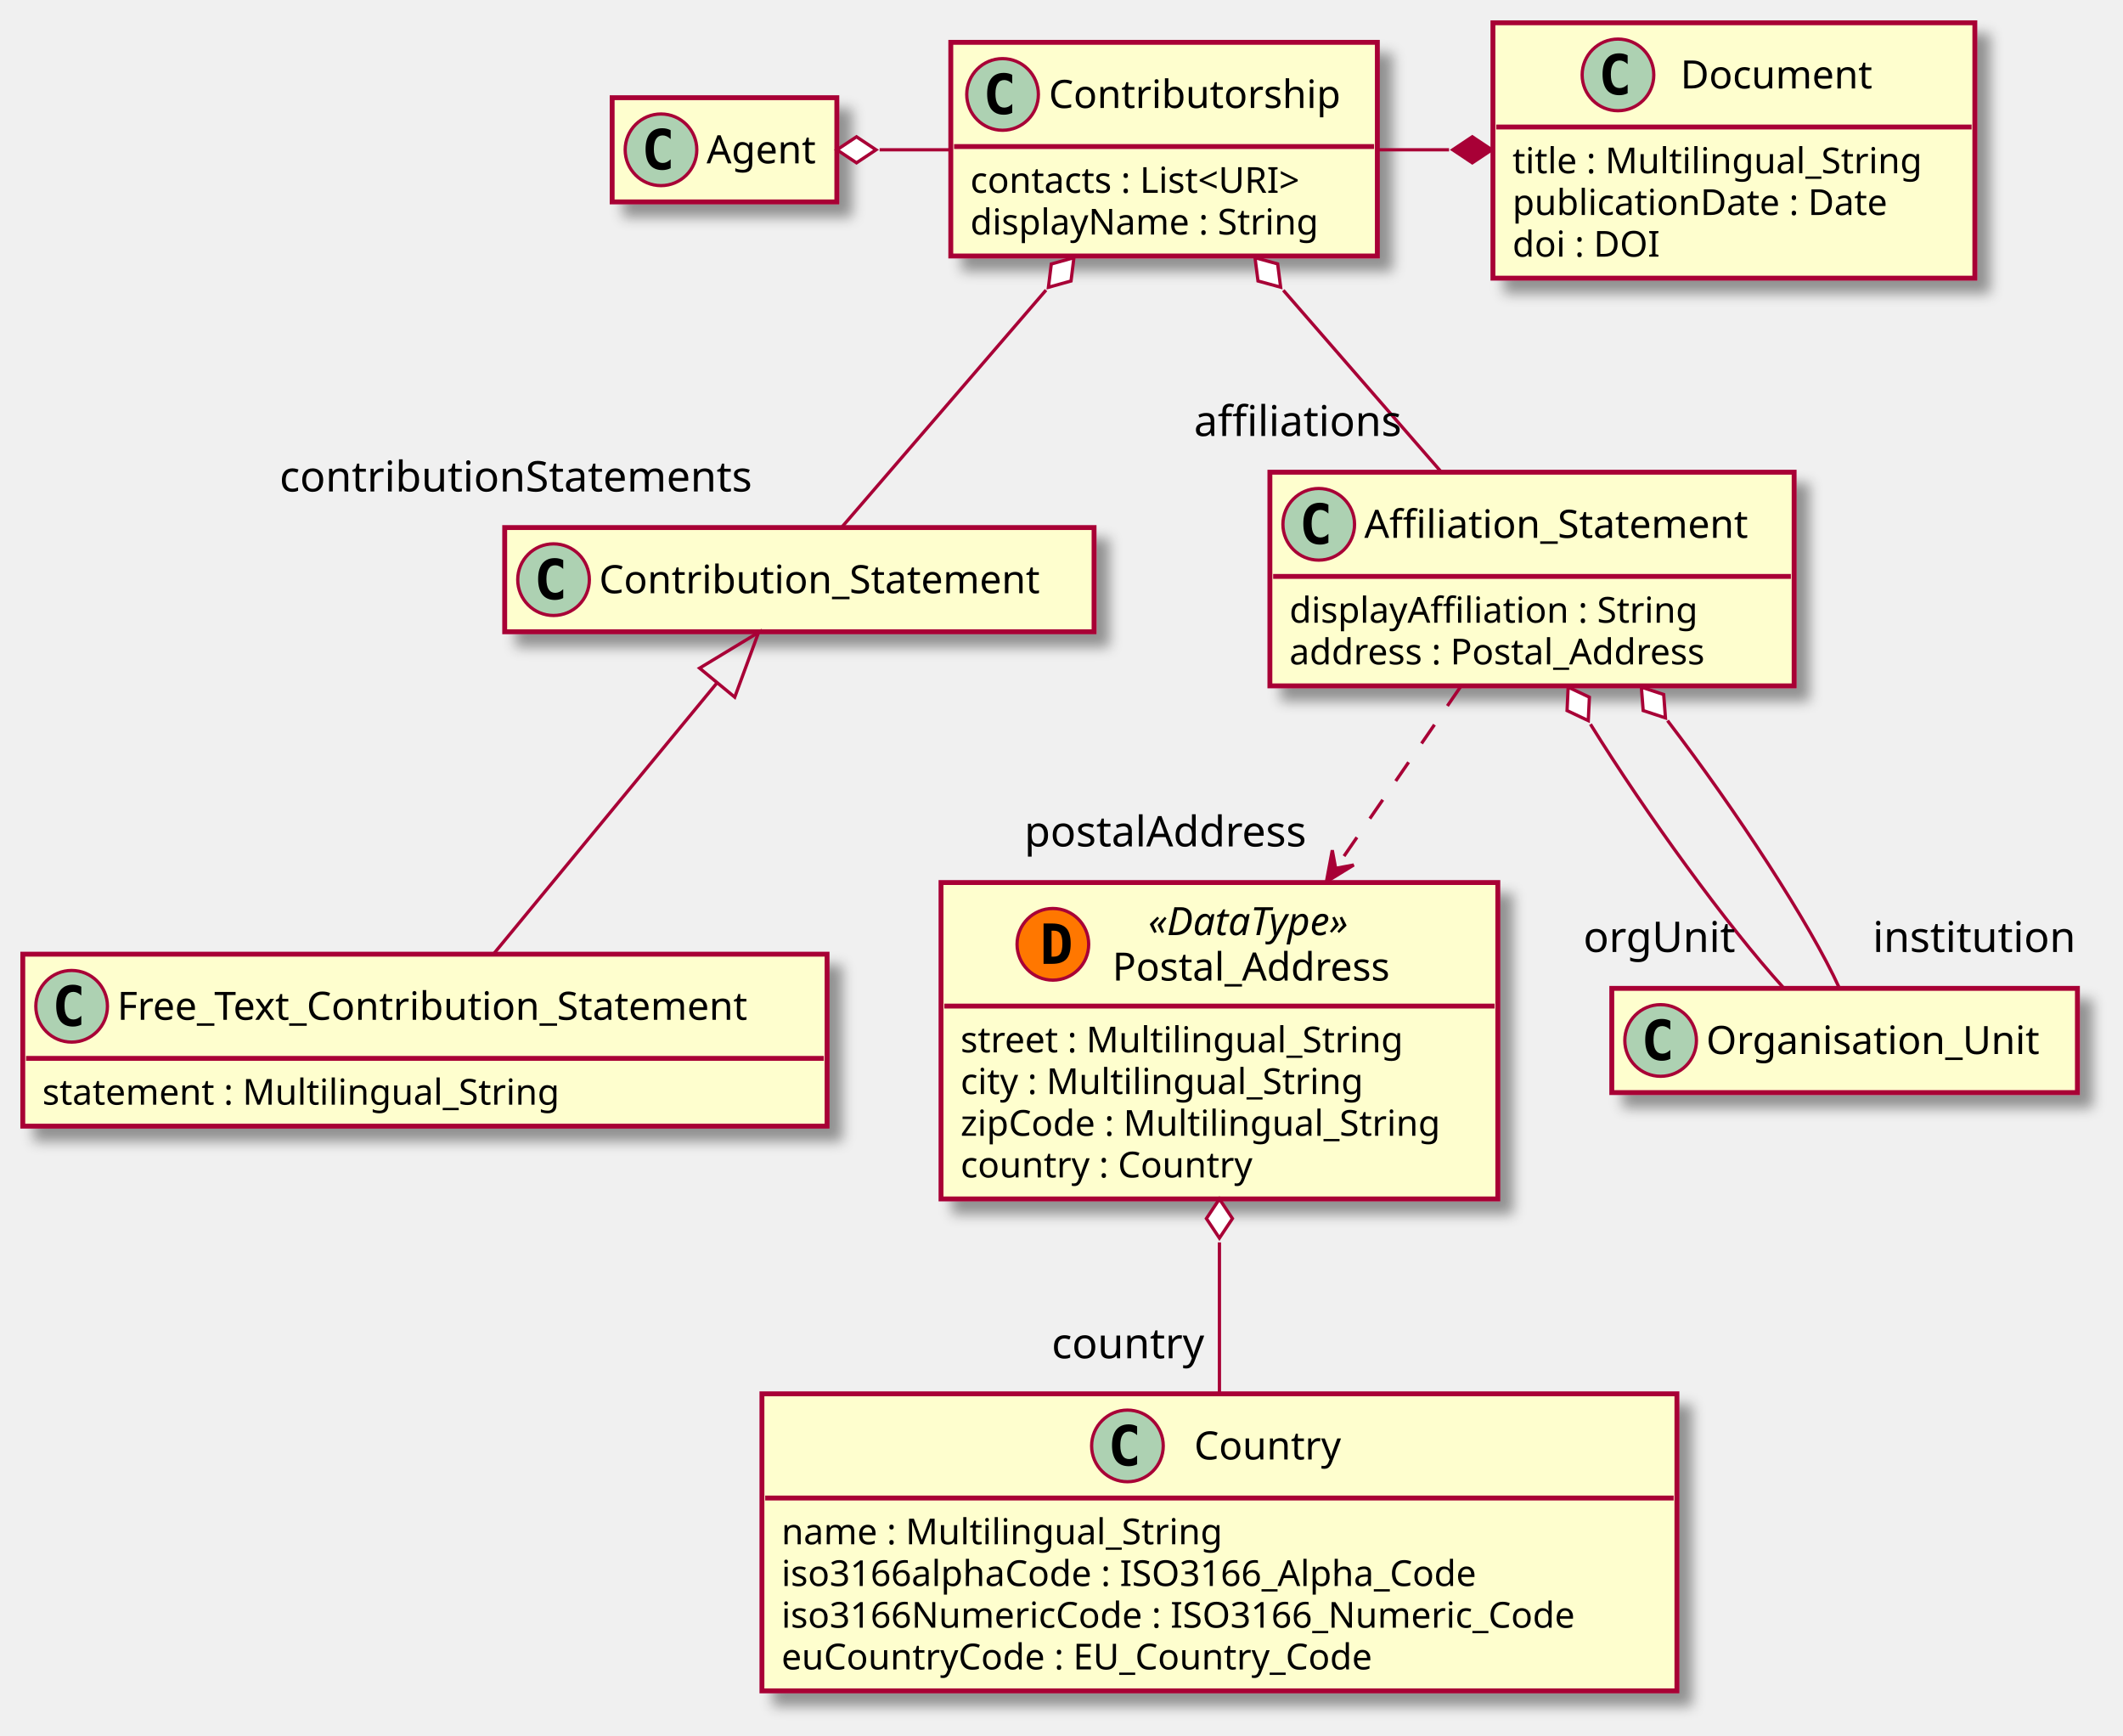
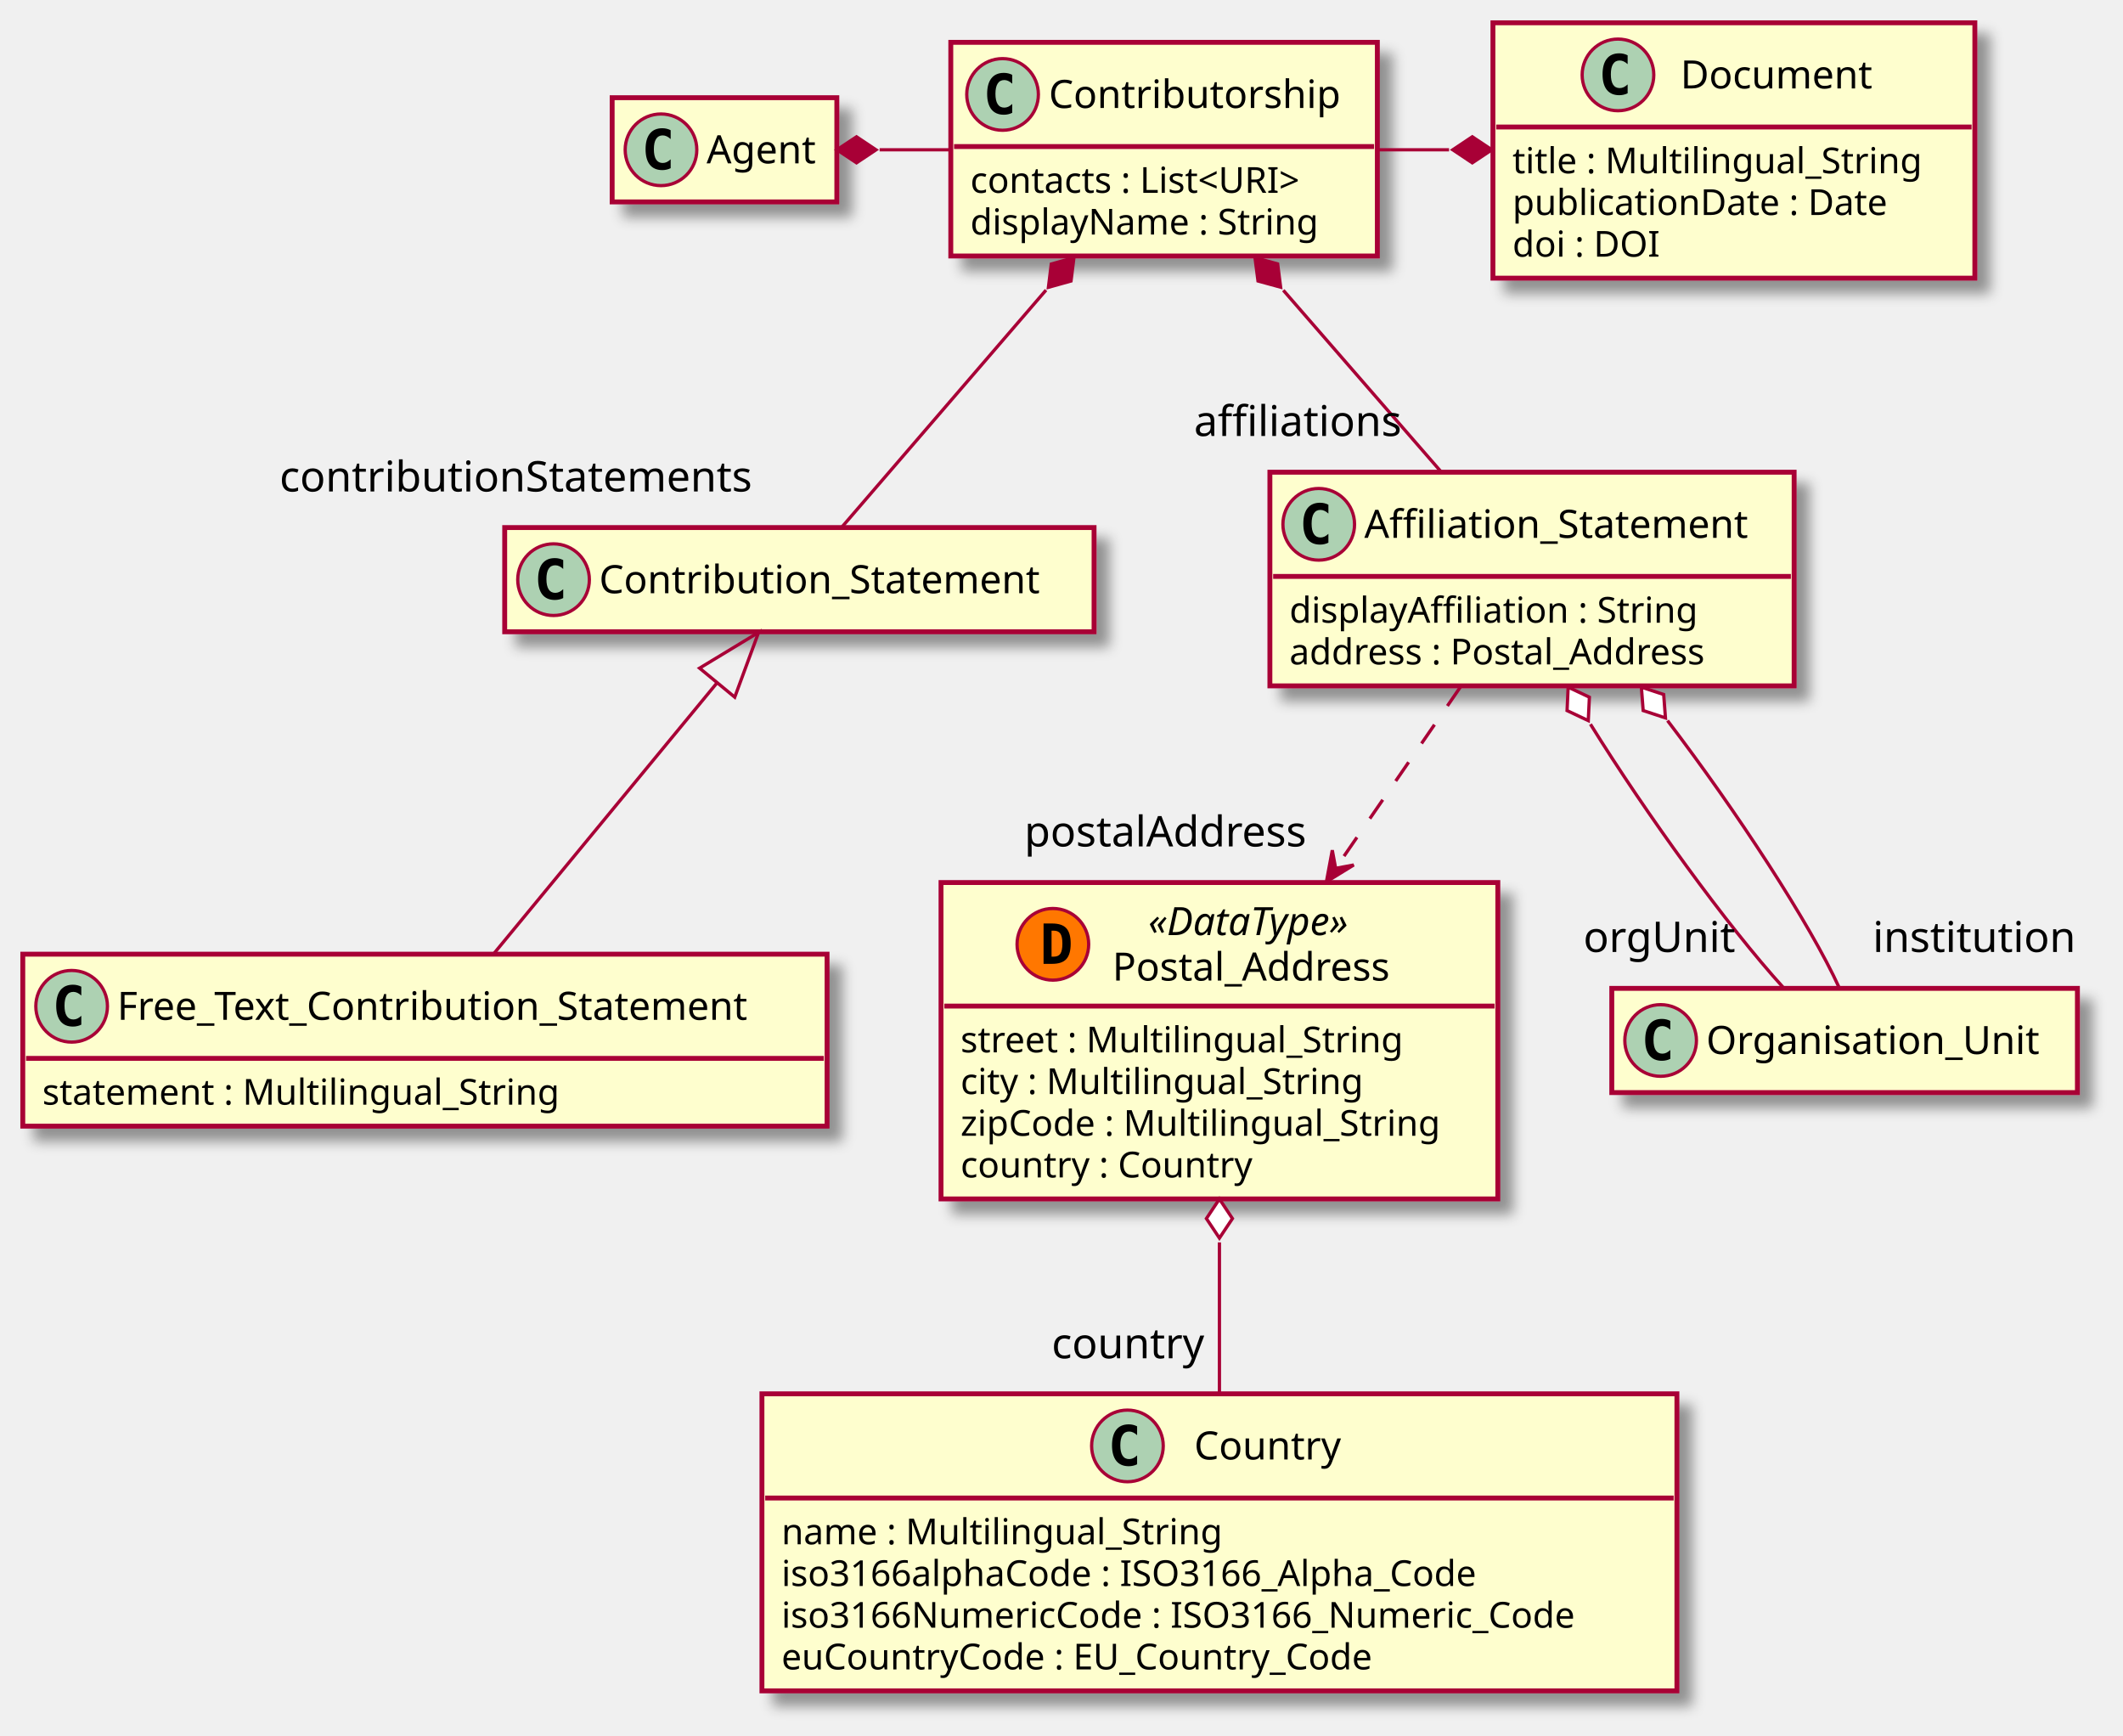
<svg xmlns="http://www.w3.org/2000/svg" contentScriptType="application/ecmascript" contentStyleType="text/css" height="533px" preserveAspectRatio="none" style="width:652px;height:533px;background:#FFFFFF;" version="1.1" viewBox="0 0 652 533" width="652px" zoomAndPan="magnify">
  <defs>
-     <filter height="300%" id="f5cob5208i1kr" width="300%" x="-1" y="-1">
+     <filter height="300%" id="f5tprdo1n3lc0" width="300%" x="-1" y="-1">
      <feGaussianBlur result="blurOut" stdDeviation="2.0" />
      <feColorMatrix in="blurOut" result="blurOut2" type="matrix" values="0 0 0 0 0 0 0 0 0 0 0 0 0 0 0 0 0 0 .4 0" />
      <feOffset dx="4.0" dy="4.0" in="blurOut2" result="blurOut3" />
      <feBlend in="SourceGraphic" in2="blurOut3" mode="normal" />
    </filter>
  </defs>
  <g>
-     <rect codeLine="7" fill="#FEFECE" filter="url(#f5cob5208i1kr)" height="78.414" id="Document" style="stroke:#A80036;stroke-width:1.5;" width="148" x="458.5" y="7" />
+     <rect codeLine="7" fill="#FEFECE" filter="url(#f5tprdo1n3lc0)" height="78.414" id="Document" style="stroke:#A80036;stroke-width:1.5;" width="148" x="458.5" y="7" />
    <ellipse cx="496.9" cy="23" fill="#ADD1B2" rx="11" ry="11" style="stroke:#A80036;stroke-width:1.0;" />
    <path d="M499.869,28.641 Q499.291,28.938 498.65,29.078 Q498.009,29.234 497.306,29.234 Q494.806,29.234 493.478,27.594 Q492.166,25.938 492.166,22.812 Q492.166,19.688 493.478,18.031 Q494.806,16.375 497.306,16.375 Q498.009,16.375 498.65,16.531 Q499.306,16.688 499.869,16.984 L499.869,19.703 Q499.244,19.125 498.65,18.859 Q498.056,18.578 497.431,18.578 Q496.087,18.578 495.4,19.656 Q494.712,20.719 494.712,22.812 Q494.712,24.906 495.4,25.984 Q496.087,27.047 497.431,27.047 Q498.056,27.047 498.65,26.781 Q499.244,26.5 499.869,25.922 L499.869,28.641 Z " fill="#000000" />
    <text fill="#000000" font-family="sans-serif" font-size="12" lengthAdjust="spacing" textLength="64" x="516.1" y="27.154">Document</text>
    <line style="stroke:#A80036;stroke-width:1.5;" x1="459.5" x2="605.5" y1="39" y2="39" />
    <text fill="#000000" font-family="sans-serif" font-size="11" lengthAdjust="spacing" textLength="136" x="464.5" y="53.21">title : Multilingual_String</text>
    <text fill="#000000" font-family="sans-serif" font-size="11" lengthAdjust="spacing" textLength="125" x="464.5" y="66.015">publicationDate : Date</text>
    <text fill="#000000" font-family="sans-serif" font-size="11" lengthAdjust="spacing" textLength="49" x="464.5" y="78.82">doi : DOI</text>
-     <rect codeLine="38" fill="#FEFECE" filter="url(#f5cob5208i1kr)" height="65.609" id="Contributorship" style="stroke:#A80036;stroke-width:1.5;" width="131" x="292" y="13" />
+     <rect codeLine="38" fill="#FEFECE" filter="url(#f5tprdo1n3lc0)" height="65.609" id="Contributorship" style="stroke:#A80036;stroke-width:1.5;" width="131" x="292" y="13" />
    <ellipse cx="307.9" cy="29" fill="#ADD1B2" rx="11" ry="11" style="stroke:#A80036;stroke-width:1.0;" />
    <path d="M310.869,34.641 Q310.291,34.938 309.65,35.078 Q309.009,35.234 308.306,35.234 Q305.806,35.234 304.478,33.594 Q303.166,31.938 303.166,28.812 Q303.166,25.688 304.478,24.031 Q305.806,22.375 308.306,22.375 Q309.009,22.375 309.65,22.531 Q310.306,22.688 310.869,22.984 L310.869,25.703 Q310.244,25.125 309.65,24.859 Q309.056,24.578 308.431,24.578 Q307.087,24.578 306.4,25.656 Q305.712,26.719 305.712,28.812 Q305.712,30.906 306.4,31.984 Q307.087,33.047 308.431,33.047 Q309.056,33.047 309.65,32.781 Q310.244,32.5 310.869,31.922 L310.869,34.641 Z " fill="#000000" />
    <text fill="#000000" font-family="sans-serif" font-size="12" lengthAdjust="spacing" textLength="97" x="322.1" y="33.154">Contributorship</text>
    <line style="stroke:#A80036;stroke-width:1.5;" x1="293" x2="422" y1="45" y2="45" />
    <text fill="#000000" font-family="sans-serif" font-size="11" lengthAdjust="spacing" textLength="116" x="298" y="59.21">contacts : List&lt;URI&gt;</text>
    <text fill="#000000" font-family="sans-serif" font-size="11" lengthAdjust="spacing" textLength="119" x="298" y="72.015">displayName : String</text>
-     <rect codeLine="42" fill="#FEFECE" filter="url(#f5cob5208i1kr)" height="32" id="Contribution_Statement" style="stroke:#A80036;stroke-width:1.5;" width="181" x="155" y="162" />
+     <rect codeLine="42" fill="#FEFECE" filter="url(#f5tprdo1n3lc0)" height="32" id="Contribution_Statement" style="stroke:#A80036;stroke-width:1.5;" width="181" x="155" y="162" />
    <ellipse cx="170" cy="178" fill="#ADD1B2" rx="11" ry="11" style="stroke:#A80036;stroke-width:1.0;" />
    <path d="M172.969,183.641 Q172.391,183.938 171.75,184.078 Q171.109,184.234 170.406,184.234 Q167.906,184.234 166.578,182.594 Q165.266,180.938 165.266,177.812 Q165.266,174.688 166.578,173.031 Q167.906,171.375 170.406,171.375 Q171.109,171.375 171.75,171.531 Q172.406,171.688 172.969,171.984 L172.969,174.703 Q172.344,174.125 171.75,173.859 Q171.156,173.578 170.531,173.578 Q169.188,173.578 168.5,174.656 Q167.812,175.719 167.812,177.812 Q167.812,179.906 168.5,180.984 Q169.188,182.047 170.531,182.047 Q171.156,182.047 171.75,181.781 Q172.344,181.5 172.969,180.922 L172.969,183.641 Z " fill="#000000" />
    <text fill="#000000" font-family="sans-serif" font-size="12" lengthAdjust="spacing" textLength="149" x="184" y="182.154">Contribution_Statement</text>
-     <rect codeLine="44" fill="#FEFECE" filter="url(#f5cob5208i1kr)" height="52.805" id="Free_Text_Contribution_Statement" style="stroke:#A80036;stroke-width:1.5;" width="247" x="7" y="293" />
+     <rect codeLine="44" fill="#FEFECE" filter="url(#f5tprdo1n3lc0)" height="52.805" id="Free_Text_Contribution_Statement" style="stroke:#A80036;stroke-width:1.5;" width="247" x="7" y="293" />
    <ellipse cx="22" cy="309" fill="#ADD1B2" rx="11" ry="11" style="stroke:#A80036;stroke-width:1.0;" />
    <path d="M24.969,314.641 Q24.391,314.938 23.75,315.078 Q23.109,315.234 22.406,315.234 Q19.906,315.234 18.578,313.594 Q17.266,311.938 17.266,308.812 Q17.266,305.688 18.578,304.031 Q19.906,302.375 22.406,302.375 Q23.109,302.375 23.75,302.531 Q24.406,302.688 24.969,302.984 L24.969,305.703 Q24.344,305.125 23.75,304.859 Q23.156,304.578 22.531,304.578 Q21.188,304.578 20.5,305.656 Q19.812,306.719 19.812,308.812 Q19.812,310.906 20.5,311.984 Q21.188,313.047 22.531,313.047 Q23.156,313.047 23.75,312.781 Q24.344,312.5 24.969,311.922 L24.969,314.641 Z " fill="#000000" />
    <text fill="#000000" font-family="sans-serif" font-size="12" lengthAdjust="spacing" textLength="215" x="36" y="313.154">Free_Text_Contribution_Statement</text>
    <line style="stroke:#A80036;stroke-width:1.5;" x1="8" x2="253" y1="325" y2="325" />
    <text fill="#000000" font-family="sans-serif" font-size="11" lengthAdjust="spacing" textLength="173" x="13" y="339.21">statement : Multilingual_String</text>
-     <rect codeLine="47" fill="#FEFECE" filter="url(#f5cob5208i1kr)" height="65.609" id="Affiliation_Statement" style="stroke:#A80036;stroke-width:1.5;" width="161" x="390" y="145" />
+     <rect codeLine="47" fill="#FEFECE" filter="url(#f5tprdo1n3lc0)" height="65.609" id="Affiliation_Statement" style="stroke:#A80036;stroke-width:1.5;" width="161" x="390" y="145" />
    <ellipse cx="405" cy="161" fill="#ADD1B2" rx="11" ry="11" style="stroke:#A80036;stroke-width:1.0;" />
    <path d="M407.969,166.641 Q407.391,166.938 406.75,167.078 Q406.109,167.234 405.406,167.234 Q402.906,167.234 401.578,165.594 Q400.266,163.938 400.266,160.812 Q400.266,157.688 401.578,156.031 Q402.906,154.375 405.406,154.375 Q406.109,154.375 406.75,154.531 Q407.406,154.688 407.969,154.984 L407.969,157.703 Q407.344,157.125 406.75,156.859 Q406.156,156.578 405.531,156.578 Q404.188,156.578 403.5,157.656 Q402.812,158.719 402.812,160.812 Q402.812,162.906 403.5,163.984 Q404.188,165.047 405.531,165.047 Q406.156,165.047 406.75,164.781 Q407.344,164.5 407.969,163.922 L407.969,166.641 Z " fill="#000000" />
    <text fill="#000000" font-family="sans-serif" font-size="12" lengthAdjust="spacing" textLength="129" x="419" y="165.154">Affiliation_Statement</text>
    <line style="stroke:#A80036;stroke-width:1.5;" x1="391" x2="550" y1="177" y2="177" />
    <text fill="#000000" font-family="sans-serif" font-size="11" lengthAdjust="spacing" textLength="138" x="396" y="191.21">displayAffiliation : String</text>
    <text fill="#000000" font-family="sans-serif" font-size="11" lengthAdjust="spacing" textLength="147" x="396" y="204.015">address : Postal_Address</text>
-     <rect codeLine="51" fill="#FEFECE" filter="url(#f5cob5208i1kr)" height="97.156" id="Postal_Address" style="stroke:#A80036;stroke-width:1.5;" width="171" x="289" y="271" />
+     <rect codeLine="51" fill="#FEFECE" filter="url(#f5tprdo1n3lc0)" height="97.156" id="Postal_Address" style="stroke:#A80036;stroke-width:1.5;" width="171" x="289" y="271" />
    <ellipse cx="323.35" cy="289.969" fill="#FF7700" rx="11" ry="11" style="stroke:#A80036;stroke-width:1.0;" />
    <path d="M322.944,285.781 L322.944,293.766 L323.6,293.766 Q325.038,293.766 325.647,292.859 Q326.272,291.938 326.272,289.766 Q326.272,287.594 325.647,286.688 Q325.038,285.781 323.6,285.781 L322.944,285.781 Z M320.491,283.578 L323.116,283.578 Q326.147,283.578 327.475,285.031 Q328.819,286.469 328.819,289.766 Q328.819,293.062 327.475,294.516 Q326.147,295.969 323.116,295.969 L320.491,295.969 L320.491,283.578 Z " fill="#000000" />
    <text fill="#000000" font-family="sans-serif" font-size="12" font-style="italic" lengthAdjust="spacing" textLength="74" x="352.65" y="287.139">«DataType»</text>
    <text fill="#000000" font-family="sans-serif" font-size="12" lengthAdjust="spacing" textLength="96" x="341.65" y="301.107">Postal_Address</text>
    <line style="stroke:#A80036;stroke-width:1.5;" x1="290" x2="459" y1="308.938" y2="308.938" />
    <text fill="#000000" font-family="sans-serif" font-size="11" lengthAdjust="spacing" textLength="149" x="295" y="323.148">street : Multilingual_String</text>
    <text fill="#000000" font-family="sans-serif" font-size="11" lengthAdjust="spacing" textLength="134" x="295" y="335.953">city : Multilingual_String</text>
    <text fill="#000000" font-family="sans-serif" font-size="11" lengthAdjust="spacing" textLength="159" x="295" y="348.757">zipCode : Multilingual_String</text>
    <text fill="#000000" font-family="sans-serif" font-size="11" lengthAdjust="spacing" textLength="98" x="295" y="361.562">country : Country</text>
-     <rect codeLine="57" fill="#FEFECE" filter="url(#f5cob5208i1kr)" height="91.219" id="Country" style="stroke:#A80036;stroke-width:1.5;" width="281" x="234" y="428" />
+     <rect codeLine="57" fill="#FEFECE" filter="url(#f5tprdo1n3lc0)" height="91.219" id="Country" style="stroke:#A80036;stroke-width:1.5;" width="281" x="234" y="428" />
    <ellipse cx="346.25" cy="444" fill="#ADD1B2" rx="11" ry="11" style="stroke:#A80036;stroke-width:1.0;" />
    <path d="M349.219,449.641 Q348.641,449.938 348,450.078 Q347.359,450.234 346.656,450.234 Q344.156,450.234 342.828,448.594 Q341.516,446.938 341.516,443.812 Q341.516,440.688 342.828,439.031 Q344.156,437.375 346.656,437.375 Q347.359,437.375 348,437.531 Q348.656,437.688 349.219,437.984 L349.219,440.703 Q348.594,440.125 348,439.859 Q347.406,439.578 346.781,439.578 Q345.438,439.578 344.75,440.656 Q344.062,441.719 344.062,443.812 Q344.062,445.906 344.75,446.984 Q345.438,448.047 346.781,448.047 Q347.406,448.047 348,447.781 Q348.594,447.5 349.219,446.922 L349.219,449.641 Z " fill="#000000" />
    <text fill="#000000" font-family="sans-serif" font-size="12" lengthAdjust="spacing" textLength="48" x="366.75" y="448.154">Country</text>
    <line style="stroke:#A80036;stroke-width:1.5;" x1="235" x2="514" y1="460" y2="460" />
    <text fill="#000000" font-family="sans-serif" font-size="11" lengthAdjust="spacing" textLength="147" x="240" y="474.21">name : Multilingual_String</text>
    <text fill="#000000" font-family="sans-serif" font-size="11" lengthAdjust="spacing" textLength="237" x="240" y="487.015">iso3166alphaCode : ISO3166_Alpha_Code</text>
    <text fill="#000000" font-family="sans-serif" font-size="11" lengthAdjust="spacing" textLength="269" x="240" y="499.82">iso3166NumericCode : ISO3166_Numeric_Code</text>
    <text fill="#000000" font-family="sans-serif" font-size="11" lengthAdjust="spacing" textLength="199" x="240" y="512.625">euCountryCode : EU_Country_Code</text>
-     <rect fill="#FEFECE" filter="url(#f5cob5208i1kr)" height="32" id="Organisation_Unit" style="stroke:#A80036;stroke-width:1.5;" width="143" x="495" y="303.5" />
+     <rect fill="#FEFECE" filter="url(#f5tprdo1n3lc0)" height="32" id="Organisation_Unit" style="stroke:#A80036;stroke-width:1.5;" width="143" x="495" y="303.5" />
    <ellipse cx="510" cy="319.5" fill="#ADD1B2" rx="11" ry="11" style="stroke:#A80036;stroke-width:1.0;" />
    <path d="M512.969,325.141 Q512.391,325.438 511.75,325.578 Q511.109,325.734 510.406,325.734 Q507.906,325.734 506.578,324.094 Q505.266,322.438 505.266,319.312 Q505.266,316.188 506.578,314.531 Q507.906,312.875 510.406,312.875 Q511.109,312.875 511.75,313.031 Q512.406,313.188 512.969,313.484 L512.969,316.203 Q512.344,315.625 511.75,315.359 Q511.156,315.078 510.531,315.078 Q509.188,315.078 508.5,316.156 Q507.812,317.219 507.812,319.312 Q507.812,321.406 508.5,322.484 Q509.188,323.547 510.531,323.547 Q511.156,323.547 511.75,323.281 Q512.344,323 512.969,322.422 L512.969,325.141 Z " fill="#000000" />
    <text fill="#000000" font-family="sans-serif" font-size="12" lengthAdjust="spacing" textLength="111" x="524" y="323.654">Organisation_Unit</text>
-     <rect fill="#FEFECE" filter="url(#f5cob5208i1kr)" height="32" id="Agent" style="stroke:#A80036;stroke-width:1.5;" width="69" x="188" y="30" />
+     <rect fill="#FEFECE" filter="url(#f5tprdo1n3lc0)" height="32" id="Agent" style="stroke:#A80036;stroke-width:1.5;" width="69" x="188" y="30" />
    <ellipse cx="203" cy="46" fill="#ADD1B2" rx="11" ry="11" style="stroke:#A80036;stroke-width:1.0;" />
    <path d="M205.969,51.641 Q205.391,51.938 204.75,52.078 Q204.109,52.234 203.406,52.234 Q200.906,52.234 199.578,50.594 Q198.266,48.938 198.266,45.812 Q198.266,42.688 199.578,41.031 Q200.906,39.375 203.406,39.375 Q204.109,39.375 204.75,39.531 Q205.406,39.688 205.969,39.984 L205.969,42.703 Q205.344,42.125 204.75,41.859 Q204.156,41.578 203.531,41.578 Q202.188,41.578 201.5,42.656 Q200.812,43.719 200.812,45.812 Q200.812,47.906 201.5,48.984 Q202.188,50.047 203.531,50.047 Q204.156,50.047 204.75,49.781 Q205.344,49.5 205.969,48.922 L205.969,51.641 Z " fill="#000000" />
    <text fill="#000000" font-family="sans-serif" font-size="12" lengthAdjust="spacing" textLength="37" x="217" y="50.154">Agent</text>
    <path codeLine="66" d="M374.5,381.5 C374.5,396.98 374.5,413.34 374.5,427.84 " fill="none" id="Postal_Address-backto-Country" style="stroke:#A80036;stroke-width:1.0;" />
    <polygon fill="#FFFFFF" points="374.5,368.18,370.5,374.18,374.5,380.18,378.5,374.18,374.5,368.18" style="stroke:#A80036;stroke-width:1.0;" />
    <text fill="#000000" font-family="sans-serif" font-size="13" lengthAdjust="spacing" textLength="48" x="322.975" y="417.093">country</text>
    <path codeLine="67" d="M448.48,211 C437.15,227.46 423.07,247.92 410.24,266.56 " fill="none" id="Affiliation_Statement-to-Postal_Address" style="stroke:#A80036;stroke-width:1.0;stroke-dasharray:7.0,7.0;" />
    <polygon fill="#A80036" points="407.36,270.76,415.755,265.61,410.193,266.64,409.163,261.077,407.36,270.76" style="stroke:#A80036;stroke-width:1.0;" />
    <text fill="#000000" font-family="sans-serif" font-size="13" lengthAdjust="spacing" textLength="91" x="314.582" y="259.916">postalAddress</text>
    <path codeLine="68" d="M488.45,222.38 C505.6,250 530.26,284.09 547.78,303.36 " fill="none" id="Affiliation_Statement-backto-Organisation_Unit" style="stroke:#A80036;stroke-width:1.0;" />
    <polygon fill="#FFFFFF" points="481.6,211,481.264,218.203,487.784,221.284,488.12,214.081,481.6,211" style="stroke:#A80036;stroke-width:1.0;" />
    <text fill="#000000" font-family="sans-serif" font-size="13" lengthAdjust="spacing" textLength="47" x="486.267" y="292.324">orgUnit</text>
    <path codeLine="69" d="M512.12,221.28 C533.34,249.09 556.01,283.84 564.87,303.36 " fill="none" id="Affiliation_Statement-backto-Organisation_Unit-1" style="stroke:#A80036;stroke-width:1.0;" />
    <polygon fill="#FFFFFF" points="504.09,211,504.637,218.19,511.485,220.451,510.938,213.261,504.09,211" style="stroke:#A80036;stroke-width:1.0;" />
    <text fill="#000000" font-family="sans-serif" font-size="13" lengthAdjust="spacing" textLength="63" x="575.138" y="292.324">institution</text>
    <path codeLine="70" d="M220.24,209.64 C199.66,234.61 170.93,269.46 151.57,292.94 " fill="none" id="Contribution_Statement-backto-Free_Text_Contribution_Statement" style="stroke:#A80036;stroke-width:1.0;" />
    <polygon fill="none" points="214.85,205.17,232.97,194.19,225.65,214.08,214.85,205.17" style="stroke:#A80036;stroke-width:1.0;" />
    <path codeLine="71" d="M423.12,46 C430.42,46 437.72,46 445.02,46 " fill="none" id="Contributorship-to-Document" style="stroke:#A80036;stroke-width:1.0;" />
    <polygon fill="#A80036" points="458.16,46,452.16,42,446.16,46,452.16,50,458.16,46" style="stroke:#A80036;stroke-width:1.0;" />
    <path codeLine="72" d="M270.14,46 C277.41,46 284.69,46 291.97,46 " fill="none" id="Agent-backto-Contributorship" style="stroke:#A80036;stroke-width:1.0;" />
-     <polygon fill="#FFFFFF" points="257.04,46,263.04,50,269.04,46,263.04,42,257.04,46" style="stroke:#A80036;stroke-width:1.0;" />
+     <polygon fill="#A80036" points="257.04,46,263.04,50,269.04,46,263.04,42,257.04,46" style="stroke:#A80036;stroke-width:1.0;" />
    <path codeLine="73" d="M394.12,89.13 C409.83,107.2 427.89,127.97 442.5,144.78 " fill="none" id="Contributorship-backto-Affiliation_Statement" style="stroke:#A80036;stroke-width:1.0;" />
-     <polygon fill="#FFFFFF" points="385.43,79.13,386.346,86.283,393.301,88.188,392.385,81.035,385.43,79.13" style="stroke:#A80036;stroke-width:1.0;" />
+     <polygon fill="#A80036" points="385.43,79.13,386.346,86.283,393.301,88.188,392.385,81.035,385.43,79.13" style="stroke:#A80036;stroke-width:1.0;" />
    <text fill="#000000" font-family="sans-serif" font-size="13" lengthAdjust="spacing" textLength="64" x="366.688" y="133.882">affiliations</text>
    <path codeLine="74" d="M321.25,89.08 C299.82,113.95 273.96,143.97 258.67,161.71 " fill="none" id="Contributorship-backto-Contribution_Statement" style="stroke:#A80036;stroke-width:1.0;" />
-     <polygon fill="#FFFFFF" points="329.81,79.13,322.864,81.067,321.981,88.224,328.927,86.287,329.81,79.13" style="stroke:#A80036;stroke-width:1.0;" />
+     <polygon fill="#A80036" points="329.81,79.13,322.864,81.067,321.981,88.224,328.927,86.287,329.81,79.13" style="stroke:#A80036;stroke-width:1.0;" />
    <text fill="#000000" font-family="sans-serif" font-size="13" lengthAdjust="spacing" textLength="152" x="85.858" y="150.918">contributionStatements</text>
  </g>
</svg>
